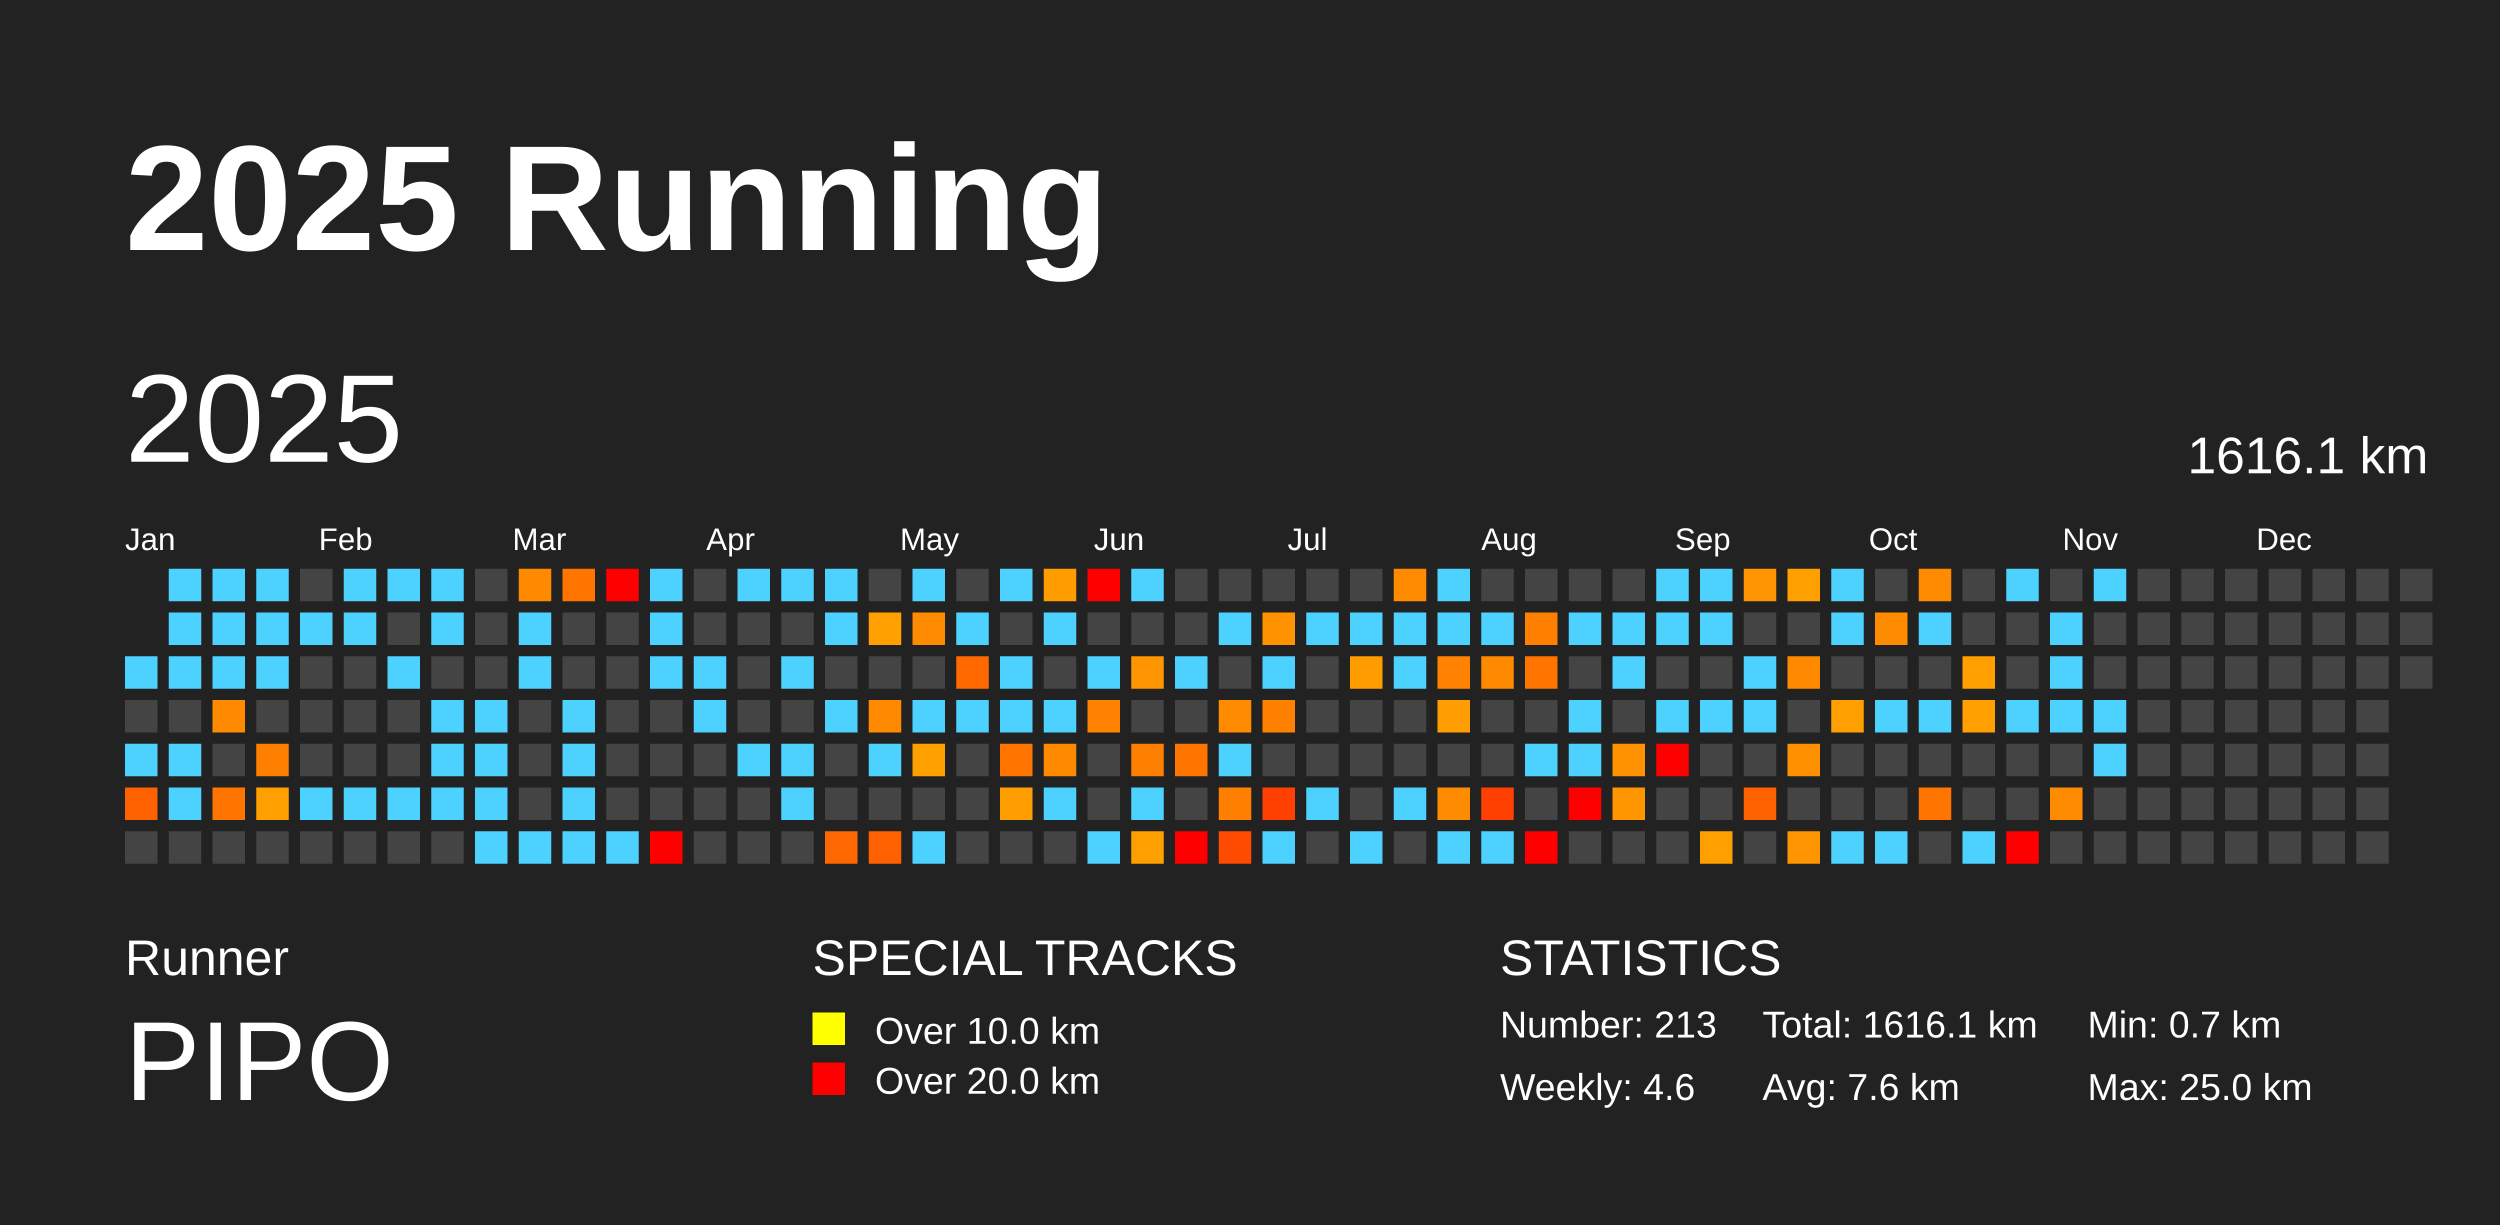
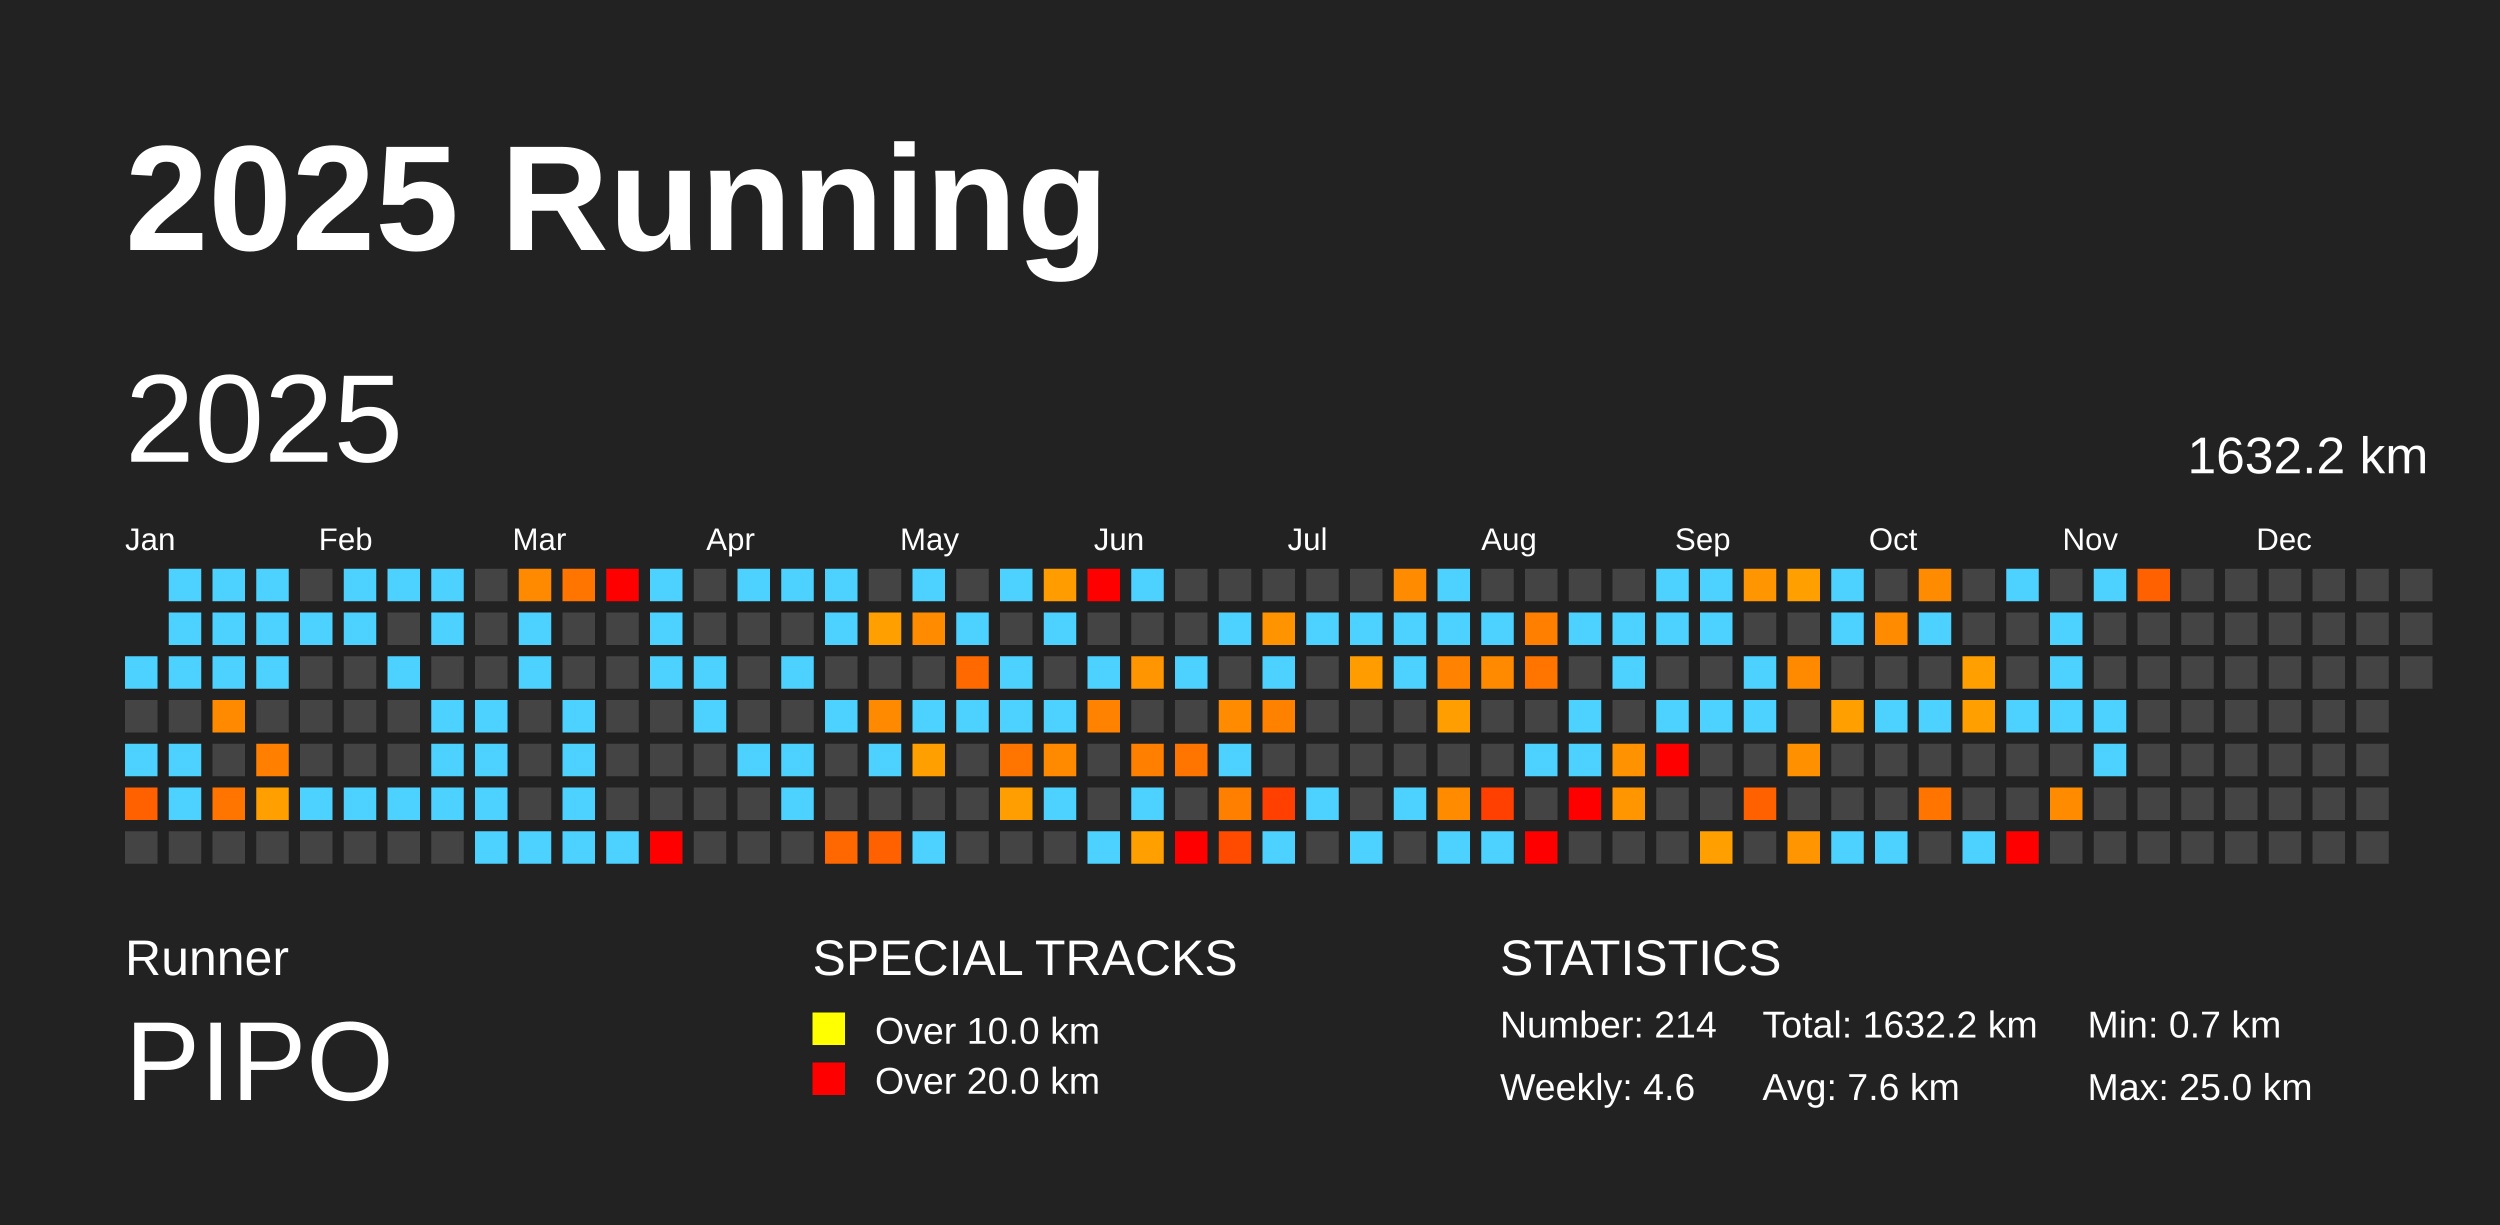
<svg xmlns="http://www.w3.org/2000/svg" baseProfile="full" height="98mm" version="1.1" viewBox="0,0,200,98" width="200mm">
  <defs />
  <rect fill="#222222" height="98" width="200" x="0" y="0" />
  <text fill="#FFFFFF" style="font-size:12px; font-family:Arial; font-weight:bold;" x="10" y="20">2025 Running</text>
  <text fill="#FFFFFF" style="font-size:4px; font-family:Arial" x="10" y="78">Runner</text>
  <text fill="#FFFFFF" style="font-size:9px; font-family:Arial" x="10" y="88">PIPO</text>
  <text fill="#FFFFFF" style="font-size:4px; font-family:Arial" x="65" y="78">SPECIAL TRACKS</text>
  <rect fill="yellow" height="2.6" width="2.6" x="65" y="81" />
  <text fill="#FFFFFF" style="font-size:3px; font-family:Arial" x="70" y="83.5">Over 10.0 km</text>
  <rect fill="red" height="2.6" width="2.6" x="65" y="85" />
  <text fill="#FFFFFF" style="font-size:3px; font-family:Arial" x="70" y="87.5">Over 20.0 km</text>
  <text fill="#FFFFFF" style="font-size:4px; font-family:Arial" x="120" y="78">STATISTICS</text>
-   <text fill="#FFFFFF" style="font-size:3px; font-family:Arial" x="120" y="83">Number: 213</text>
+   <text fill="#FFFFFF" style="font-size:3px; font-family:Arial" x="120" y="83">Number: 214</text>
  <text fill="#FFFFFF" style="font-size:3px; font-family:Arial" x="120" y="88">Weekly: 4.6</text>
-   <text fill="#FFFFFF" style="font-size:3px; font-family:Arial" x="141" y="83">Total: 1616.1 km</text>
+   <text fill="#FFFFFF" style="font-size:3px; font-family:Arial" x="141" y="83">Total: 1632.2 km</text>
  <text fill="#FFFFFF" style="font-size:3px; font-family:Arial" x="141" y="88">Avg: 7.6 km</text>
  <text fill="#FFFFFF" style="font-size:3px; font-family:Arial" x="167" y="83">Min: 0.7 km</text>
  <text fill="#FFFFFF" style="font-size:3px; font-family:Arial" x="167" y="88">Max: 25.0 km</text>
  <text dominant-baseline="hanging" fill="#FFFFFF" style="font-size:10.0px; font-family:Arial;" x="10" y="30">2025</text>
-   <text dominant-baseline="hanging" fill="#FFFFFF" style="font-size:4.125px; font-family:Arial;" x="175" y="35">1616.1 km</text>
+   <text dominant-baseline="hanging" fill="#FFFFFF" style="font-size:4.125px; font-family:Arial;" x="175" y="35">1632.2 km</text>
  <text fill="#FFFFFF" style="font-size:2.5px; font-family:Arial" x="10.0" y="44">Jan</text>
  <text fill="#FFFFFF" style="font-size:2.5px; font-family:Arial" x="25.5" y="44">Feb</text>
  <text fill="#FFFFFF" style="font-size:2.5px; font-family:Arial" x="41.0" y="44">Mar</text>
  <text fill="#FFFFFF" style="font-size:2.5px; font-family:Arial" x="56.5" y="44">Apr</text>
  <text fill="#FFFFFF" style="font-size:2.5px; font-family:Arial" x="72.0" y="44">May</text>
  <text fill="#FFFFFF" style="font-size:2.5px; font-family:Arial" x="87.5" y="44">Jun</text>
  <text fill="#FFFFFF" style="font-size:2.5px; font-family:Arial" x="103.0" y="44">Jul</text>
  <text fill="#FFFFFF" style="font-size:2.5px; font-family:Arial" x="118.5" y="44">Aug</text>
  <text fill="#FFFFFF" style="font-size:2.5px; font-family:Arial" x="134.0" y="44">Sep</text>
  <text fill="#FFFFFF" style="font-size:2.5px; font-family:Arial" x="149.5" y="44">Oct</text>
  <text fill="#FFFFFF" style="font-size:2.5px; font-family:Arial" x="165.0" y="44">Nov</text>
  <text fill="#FFFFFF" style="font-size:2.5px; font-family:Arial" x="180.5" y="44">Dec</text>
  <rect fill="#4dd2ff" height="2.6" width="2.6" x="10.0" y="52.5" />
  <rect fill="#444444" height="2.6" width="2.6" x="10.0" y="56.0" />
  <rect fill="#4dd2ff" height="2.6" width="2.6" x="10.0" y="59.5" />
  <rect fill="#ff6000" height="2.6" width="2.6" x="10.0" y="63.0" />
  <rect fill="#444444" height="2.6" width="2.6" x="10.0" y="66.5" />
  <rect fill="#4dd2ff" height="2.6" width="2.6" x="13.5" y="45.5" />
  <rect fill="#4dd2ff" height="2.6" width="2.6" x="13.5" y="49.0" />
  <rect fill="#4dd2ff" height="2.6" width="2.6" x="13.5" y="52.5" />
  <rect fill="#444444" height="2.6" width="2.6" x="13.5" y="56.0" />
  <rect fill="#4dd2ff" height="2.6" width="2.6" x="13.5" y="59.5" />
  <rect fill="#4dd2ff" height="2.6" width="2.6" x="13.5" y="63.0" />
  <rect fill="#444444" height="2.6" width="2.6" x="13.5" y="66.5" />
  <rect fill="#4dd2ff" height="2.6" width="2.6" x="17.0" y="45.5" />
  <rect fill="#4dd2ff" height="2.6" width="2.6" x="17.0" y="49.0" />
  <rect fill="#4dd2ff" height="2.6" width="2.6" x="17.0" y="52.5" />
  <rect fill="#ff8a00" height="2.6" width="2.6" x="17.0" y="56.0" />
  <rect fill="#444444" height="2.6" width="2.6" x="17.0" y="59.5" />
  <rect fill="#ff7500" height="2.6" width="2.6" x="17.0" y="63.0" />
  <rect fill="#444444" height="2.6" width="2.6" x="17.0" y="66.5" />
  <rect fill="#4dd2ff" height="2.6" width="2.6" x="20.5" y="45.5" />
  <rect fill="#4dd2ff" height="2.6" width="2.6" x="20.5" y="49.0" />
  <rect fill="#4dd2ff" height="2.6" width="2.6" x="20.5" y="52.5" />
  <rect fill="#444444" height="2.6" width="2.6" x="20.5" y="56.0" />
  <rect fill="#ff8000" height="2.6" width="2.6" x="20.5" y="59.5" />
  <rect fill="#ff9f00" height="2.6" width="2.6" x="20.5" y="63.0" />
  <rect fill="#444444" height="2.6" width="2.6" x="20.5" y="66.5" />
  <rect fill="#444444" height="2.6" width="2.6" x="24.0" y="45.5" />
  <rect fill="#4dd2ff" height="2.6" width="2.6" x="24.0" y="49.0" />
  <rect fill="#444444" height="2.6" width="2.6" x="24.0" y="52.5" />
  <rect fill="#444444" height="2.6" width="2.6" x="24.0" y="56.0" />
  <rect fill="#444444" height="2.6" width="2.6" x="24.0" y="59.5" />
  <rect fill="#4dd2ff" height="2.6" width="2.6" x="24.0" y="63.0" />
  <rect fill="#444444" height="2.6" width="2.6" x="24.0" y="66.5" />
  <rect fill="#4dd2ff" height="2.6" width="2.6" x="27.5" y="45.5" />
  <rect fill="#4dd2ff" height="2.6" width="2.6" x="27.5" y="49.0" />
  <rect fill="#444444" height="2.6" width="2.6" x="27.5" y="52.5" />
  <rect fill="#444444" height="2.6" width="2.6" x="27.5" y="56.0" />
  <rect fill="#444444" height="2.6" width="2.6" x="27.5" y="59.5" />
  <rect fill="#4dd2ff" height="2.6" width="2.6" x="27.5" y="63.0" />
  <rect fill="#444444" height="2.6" width="2.6" x="27.5" y="66.5" />
  <rect fill="#4dd2ff" height="2.6" width="2.6" x="31.0" y="45.5" />
  <rect fill="#444444" height="2.6" width="2.6" x="31.0" y="49.0" />
  <rect fill="#4dd2ff" height="2.6" width="2.6" x="31.0" y="52.5" />
  <rect fill="#444444" height="2.6" width="2.6" x="31.0" y="56.0" />
  <rect fill="#444444" height="2.6" width="2.6" x="31.0" y="59.5" />
  <rect fill="#4dd2ff" height="2.6" width="2.6" x="31.0" y="63.0" />
  <rect fill="#444444" height="2.6" width="2.6" x="31.0" y="66.5" />
  <rect fill="#4dd2ff" height="2.6" width="2.6" x="34.5" y="45.5" />
  <rect fill="#4dd2ff" height="2.6" width="2.6" x="34.5" y="49.0" />
  <rect fill="#444444" height="2.6" width="2.6" x="34.5" y="52.5" />
  <rect fill="#4dd2ff" height="2.6" width="2.6" x="34.5" y="56.0" />
  <rect fill="#4dd2ff" height="2.6" width="2.6" x="34.5" y="59.5" />
  <rect fill="#4dd2ff" height="2.6" width="2.6" x="34.5" y="63.0" />
  <rect fill="#444444" height="2.6" width="2.6" x="34.5" y="66.5" />
  <rect fill="#444444" height="2.6" width="2.6" x="38.0" y="45.5" />
  <rect fill="#444444" height="2.6" width="2.6" x="38.0" y="49.0" />
  <rect fill="#444444" height="2.6" width="2.6" x="38.0" y="52.5" />
  <rect fill="#4dd2ff" height="2.6" width="2.6" x="38.0" y="56.0" />
  <rect fill="#4dd2ff" height="2.6" width="2.6" x="38.0" y="59.5" />
  <rect fill="#4dd2ff" height="2.6" width="2.6" x="38.0" y="63.0" />
  <rect fill="#4dd2ff" height="2.6" width="2.6" x="38.0" y="66.5" />
  <rect fill="#ff8a00" height="2.6" width="2.6" x="41.5" y="45.5" />
  <rect fill="#4dd2ff" height="2.6" width="2.6" x="41.5" y="49.0" />
  <rect fill="#4dd2ff" height="2.6" width="2.6" x="41.5" y="52.5" />
  <rect fill="#444444" height="2.6" width="2.6" x="41.5" y="56.0" />
  <rect fill="#444444" height="2.6" width="2.6" x="41.5" y="59.5" />
  <rect fill="#444444" height="2.6" width="2.6" x="41.5" y="63.0" />
  <rect fill="#4dd2ff" height="2.6" width="2.6" x="41.5" y="66.5" />
  <rect fill="#ff7500" height="2.6" width="2.6" x="45.0" y="45.5" />
  <rect fill="#444444" height="2.6" width="2.6" x="45.0" y="49.0" />
  <rect fill="#444444" height="2.6" width="2.6" x="45.0" y="52.5" />
  <rect fill="#4dd2ff" height="2.6" width="2.6" x="45.0" y="56.0" />
  <rect fill="#4dd2ff" height="2.6" width="2.6" x="45.0" y="59.5" />
  <rect fill="#4dd2ff" height="2.6" width="2.6" x="45.0" y="63.0" />
  <rect fill="#4dd2ff" height="2.6" width="2.6" x="45.0" y="66.5" />
  <rect fill="red" height="2.6" width="2.6" x="48.5" y="45.5" />
  <rect fill="#444444" height="2.6" width="2.6" x="48.5" y="49.0" />
  <rect fill="#444444" height="2.6" width="2.6" x="48.5" y="52.5" />
  <rect fill="#444444" height="2.6" width="2.6" x="48.5" y="56.0" />
  <rect fill="#444444" height="2.6" width="2.6" x="48.5" y="59.5" />
  <rect fill="#444444" height="2.6" width="2.6" x="48.5" y="63.0" />
  <rect fill="#4dd2ff" height="2.6" width="2.6" x="48.5" y="66.5" />
  <rect fill="#4dd2ff" height="2.6" width="2.6" x="52.0" y="45.5" />
  <rect fill="#4dd2ff" height="2.6" width="2.6" x="52.0" y="49.0" />
  <rect fill="#4dd2ff" height="2.6" width="2.6" x="52.0" y="52.5" />
  <rect fill="#444444" height="2.6" width="2.6" x="52.0" y="56.0" />
  <rect fill="#444444" height="2.6" width="2.6" x="52.0" y="59.5" />
  <rect fill="#444444" height="2.6" width="2.6" x="52.0" y="63.0" />
  <rect fill="red" height="2.6" width="2.6" x="52.0" y="66.5" />
  <rect fill="#444444" height="2.6" width="2.6" x="55.5" y="45.5" />
  <rect fill="#444444" height="2.6" width="2.6" x="55.5" y="49.0" />
  <rect fill="#4dd2ff" height="2.6" width="2.6" x="55.5" y="52.5" />
  <rect fill="#4dd2ff" height="2.6" width="2.6" x="55.5" y="56.0" />
  <rect fill="#444444" height="2.6" width="2.6" x="55.5" y="59.5" />
  <rect fill="#444444" height="2.6" width="2.6" x="55.5" y="63.0" />
  <rect fill="#444444" height="2.6" width="2.6" x="55.5" y="66.5" />
  <rect fill="#4dd2ff" height="2.6" width="2.6" x="59.0" y="45.5" />
  <rect fill="#444444" height="2.6" width="2.6" x="59.0" y="49.0" />
  <rect fill="#444444" height="2.6" width="2.6" x="59.0" y="52.5" />
  <rect fill="#444444" height="2.6" width="2.6" x="59.0" y="56.0" />
  <rect fill="#4dd2ff" height="2.6" width="2.6" x="59.0" y="59.5" />
  <rect fill="#444444" height="2.6" width="2.6" x="59.0" y="63.0" />
  <rect fill="#444444" height="2.6" width="2.6" x="59.0" y="66.5" />
  <rect fill="#4dd2ff" height="2.6" width="2.6" x="62.5" y="45.5" />
  <rect fill="#444444" height="2.6" width="2.6" x="62.5" y="49.0" />
  <rect fill="#4dd2ff" height="2.6" width="2.6" x="62.5" y="52.5" />
  <rect fill="#444444" height="2.6" width="2.6" x="62.5" y="56.0" />
  <rect fill="#4dd2ff" height="2.6" width="2.6" x="62.5" y="59.5" />
  <rect fill="#4dd2ff" height="2.6" width="2.6" x="62.5" y="63.0" />
  <rect fill="#444444" height="2.6" width="2.6" x="62.5" y="66.5" />
  <rect fill="#4dd2ff" height="2.6" width="2.6" x="66.0" y="45.5" />
  <rect fill="#4dd2ff" height="2.6" width="2.6" x="66.0" y="49.0" />
  <rect fill="#444444" height="2.6" width="2.6" x="66.0" y="52.5" />
  <rect fill="#4dd2ff" height="2.6" width="2.6" x="66.0" y="56.0" />
  <rect fill="#444444" height="2.6" width="2.6" x="66.0" y="59.5" />
  <rect fill="#444444" height="2.6" width="2.6" x="66.0" y="63.0" />
  <rect fill="#ff6800" height="2.6" width="2.6" x="66.0" y="66.5" />
  <rect fill="#444444" height="2.6" width="2.6" x="69.5" y="45.5" />
  <rect fill="#ffa000" height="2.6" width="2.6" x="69.5" y="49.0" />
  <rect fill="#444444" height="2.6" width="2.6" x="69.5" y="52.5" />
  <rect fill="#ff8a00" height="2.6" width="2.6" x="69.5" y="56.0" />
  <rect fill="#4dd2ff" height="2.6" width="2.6" x="69.5" y="59.5" />
  <rect fill="#444444" height="2.6" width="2.6" x="69.5" y="63.0" />
  <rect fill="#ff6000" height="2.6" width="2.6" x="69.5" y="66.5" />
  <rect fill="#4dd2ff" height="2.6" width="2.6" x="73.0" y="45.5" />
  <rect fill="#ff8b00" height="2.6" width="2.6" x="73.0" y="49.0" />
  <rect fill="#444444" height="2.6" width="2.6" x="73.0" y="52.5" />
  <rect fill="#4dd2ff" height="2.6" width="2.6" x="73.0" y="56.0" />
  <rect fill="#ffa000" height="2.6" width="2.6" x="73.0" y="59.5" />
  <rect fill="#444444" height="2.6" width="2.6" x="73.0" y="63.0" />
  <rect fill="#4dd2ff" height="2.6" width="2.6" x="73.0" y="66.5" />
  <rect fill="#444444" height="2.6" width="2.6" x="76.5" y="45.5" />
  <rect fill="#4dd2ff" height="2.6" width="2.6" x="76.5" y="49.0" />
  <rect fill="#ff6900" height="2.6" width="2.6" x="76.5" y="52.5" />
  <rect fill="#4dd2ff" height="2.6" width="2.6" x="76.5" y="56.0" />
  <rect fill="#444444" height="2.6" width="2.6" x="76.5" y="59.5" />
  <rect fill="#444444" height="2.6" width="2.6" x="76.5" y="63.0" />
  <rect fill="#444444" height="2.6" width="2.6" x="76.5" y="66.5" />
  <rect fill="#4dd2ff" height="2.6" width="2.6" x="80.0" y="45.5" />
  <rect fill="#444444" height="2.6" width="2.6" x="80.0" y="49.0" />
  <rect fill="#4dd2ff" height="2.6" width="2.6" x="80.0" y="52.5" />
  <rect fill="#4dd2ff" height="2.6" width="2.6" x="80.0" y="56.0" />
  <rect fill="#ff7500" height="2.6" width="2.6" x="80.0" y="59.5" />
  <rect fill="#ff9e00" height="2.6" width="2.6" x="80.0" y="63.0" />
  <rect fill="#444444" height="2.6" width="2.6" x="80.0" y="66.5" />
  <rect fill="#ff9d00" height="2.6" width="2.6" x="83.5" y="45.5" />
  <rect fill="#4dd2ff" height="2.6" width="2.6" x="83.5" y="49.0" />
  <rect fill="#444444" height="2.6" width="2.6" x="83.5" y="52.5" />
  <rect fill="#4dd2ff" height="2.6" width="2.6" x="83.5" y="56.0" />
  <rect fill="#ff8a00" height="2.6" width="2.6" x="83.5" y="59.5" />
  <rect fill="#4dd2ff" height="2.6" width="2.6" x="83.5" y="63.0" />
  <rect fill="#444444" height="2.6" width="2.6" x="83.5" y="66.5" />
  <rect fill="red" height="2.6" width="2.6" x="87.0" y="45.5" />
  <rect fill="#444444" height="2.6" width="2.6" x="87.0" y="49.0" />
  <rect fill="#4dd2ff" height="2.6" width="2.6" x="87.0" y="52.5" />
  <rect fill="#ff8200" height="2.6" width="2.6" x="87.0" y="56.0" />
  <rect fill="#444444" height="2.6" width="2.6" x="87.0" y="59.5" />
  <rect fill="#444444" height="2.6" width="2.6" x="87.0" y="63.0" />
  <rect fill="#4dd2ff" height="2.6" width="2.6" x="87.0" y="66.5" />
  <rect fill="#4dd2ff" height="2.6" width="2.6" x="90.5" y="45.5" />
  <rect fill="#444444" height="2.6" width="2.6" x="90.5" y="49.0" />
  <rect fill="#ff9500" height="2.6" width="2.6" x="90.5" y="52.5" />
  <rect fill="#444444" height="2.6" width="2.6" x="90.5" y="56.0" />
  <rect fill="#ff8000" height="2.6" width="2.6" x="90.5" y="59.5" />
  <rect fill="#4dd2ff" height="2.6" width="2.6" x="90.5" y="63.0" />
  <rect fill="#ffa000" height="2.6" width="2.6" x="90.5" y="66.5" />
  <rect fill="#444444" height="2.6" width="2.6" x="94.0" y="45.5" />
  <rect fill="#444444" height="2.6" width="2.6" x="94.0" y="49.0" />
  <rect fill="#4dd2ff" height="2.6" width="2.6" x="94.0" y="52.5" />
  <rect fill="#444444" height="2.6" width="2.6" x="94.0" y="56.0" />
  <rect fill="#ff7500" height="2.6" width="2.6" x="94.0" y="59.5" />
  <rect fill="#444444" height="2.6" width="2.6" x="94.0" y="63.0" />
  <rect fill="red" height="2.6" width="2.6" x="94.0" y="66.5" />
  <rect fill="#444444" height="2.6" width="2.6" x="97.5" y="45.5" />
  <rect fill="#4dd2ff" height="2.6" width="2.6" x="97.5" y="49.0" />
  <rect fill="#444444" height="2.6" width="2.6" x="97.5" y="52.5" />
  <rect fill="#ff8c00" height="2.6" width="2.6" x="97.5" y="56.0" />
  <rect fill="#4dd2ff" height="2.6" width="2.6" x="97.5" y="59.5" />
  <rect fill="#ff8000" height="2.6" width="2.6" x="97.5" y="63.0" />
  <rect fill="#ff4b00" height="2.6" width="2.6" x="97.5" y="66.5" />
  <rect fill="#444444" height="2.6" width="2.6" x="101.0" y="45.5" />
  <rect fill="#ff9400" height="2.6" width="2.6" x="101.0" y="49.0" />
  <rect fill="#4dd2ff" height="2.6" width="2.6" x="101.0" y="52.5" />
  <rect fill="#ff8100" height="2.6" width="2.6" x="101.0" y="56.0" />
  <rect fill="#444444" height="2.6" width="2.6" x="101.0" y="59.5" />
  <rect fill="#ff4000" height="2.6" width="2.6" x="101.0" y="63.0" />
  <rect fill="#4dd2ff" height="2.6" width="2.6" x="101.0" y="66.5" />
  <rect fill="#444444" height="2.6" width="2.6" x="104.5" y="45.5" />
  <rect fill="#4dd2ff" height="2.6" width="2.6" x="104.5" y="49.0" />
  <rect fill="#444444" height="2.6" width="2.6" x="104.5" y="52.5" />
  <rect fill="#444444" height="2.6" width="2.6" x="104.5" y="56.0" />
  <rect fill="#444444" height="2.6" width="2.6" x="104.5" y="59.5" />
  <rect fill="#4dd2ff" height="2.6" width="2.6" x="104.5" y="63.0" />
  <rect fill="#444444" height="2.6" width="2.6" x="104.5" y="66.5" />
  <rect fill="#444444" height="2.6" width="2.6" x="108.0" y="45.5" />
  <rect fill="#4dd2ff" height="2.6" width="2.6" x="108.0" y="49.0" />
  <rect fill="#ff9c00" height="2.6" width="2.6" x="108.0" y="52.5" />
  <rect fill="#444444" height="2.6" width="2.6" x="108.0" y="56.0" />
  <rect fill="#444444" height="2.6" width="2.6" x="108.0" y="59.5" />
  <rect fill="#444444" height="2.6" width="2.6" x="108.0" y="63.0" />
  <rect fill="#4dd2ff" height="2.6" width="2.6" x="108.0" y="66.5" />
  <rect fill="#ff8b00" height="2.6" width="2.6" x="111.5" y="45.5" />
  <rect fill="#4dd2ff" height="2.6" width="2.6" x="111.5" y="49.0" />
  <rect fill="#4dd2ff" height="2.6" width="2.6" x="111.5" y="52.5" />
  <rect fill="#444444" height="2.6" width="2.6" x="111.5" y="56.0" />
  <rect fill="#444444" height="2.6" width="2.6" x="111.5" y="59.5" />
  <rect fill="#4dd2ff" height="2.6" width="2.6" x="111.5" y="63.0" />
  <rect fill="#444444" height="2.6" width="2.6" x="111.5" y="66.5" />
  <rect fill="#4dd2ff" height="2.6" width="2.6" x="115.0" y="45.5" />
  <rect fill="#4dd2ff" height="2.6" width="2.6" x="115.0" y="49.0" />
  <rect fill="#ff8300" height="2.6" width="2.6" x="115.0" y="52.5" />
  <rect fill="#ff9e00" height="2.6" width="2.6" x="115.0" y="56.0" />
  <rect fill="#444444" height="2.6" width="2.6" x="115.0" y="59.5" />
  <rect fill="#ff8b00" height="2.6" width="2.6" x="115.0" y="63.0" />
  <rect fill="#4dd2ff" height="2.6" width="2.6" x="115.0" y="66.5" />
  <rect fill="#444444" height="2.6" width="2.6" x="118.5" y="45.5" />
  <rect fill="#4dd2ff" height="2.6" width="2.6" x="118.5" y="49.0" />
  <rect fill="#ff8a00" height="2.6" width="2.6" x="118.5" y="52.5" />
  <rect fill="#444444" height="2.6" width="2.6" x="118.5" y="56.0" />
  <rect fill="#444444" height="2.6" width="2.6" x="118.5" y="59.5" />
  <rect fill="#ff4000" height="2.6" width="2.6" x="118.5" y="63.0" />
  <rect fill="#4dd2ff" height="2.6" width="2.6" x="118.5" y="66.5" />
  <rect fill="#444444" height="2.6" width="2.6" x="122.0" y="45.5" />
  <rect fill="#ff8000" height="2.6" width="2.6" x="122.0" y="49.0" />
  <rect fill="#ff7500" height="2.6" width="2.6" x="122.0" y="52.5" />
  <rect fill="#444444" height="2.6" width="2.6" x="122.0" y="56.0" />
  <rect fill="#4dd2ff" height="2.6" width="2.6" x="122.0" y="59.5" />
  <rect fill="#444444" height="2.6" width="2.6" x="122.0" y="63.0" />
  <rect fill="red" height="2.6" width="2.6" x="122.0" y="66.5" />
  <rect fill="#444444" height="2.6" width="2.6" x="125.5" y="45.5" />
  <rect fill="#4dd2ff" height="2.6" width="2.6" x="125.5" y="49.0" />
  <rect fill="#444444" height="2.6" width="2.6" x="125.5" y="52.5" />
  <rect fill="#4dd2ff" height="2.6" width="2.6" x="125.5" y="56.0" />
  <rect fill="#4dd2ff" height="2.6" width="2.6" x="125.5" y="59.5" />
  <rect fill="red" height="2.6" width="2.6" x="125.5" y="63.0" />
  <rect fill="#444444" height="2.6" width="2.6" x="125.5" y="66.5" />
  <rect fill="#444444" height="2.6" width="2.6" x="129.0" y="45.5" />
  <rect fill="#4dd2ff" height="2.6" width="2.6" x="129.0" y="49.0" />
  <rect fill="#4dd2ff" height="2.6" width="2.6" x="129.0" y="52.5" />
  <rect fill="#444444" height="2.6" width="2.6" x="129.0" y="56.0" />
  <rect fill="#ff9200" height="2.6" width="2.6" x="129.0" y="59.5" />
  <rect fill="#ff9600" height="2.6" width="2.6" x="129.0" y="63.0" />
  <rect fill="#444444" height="2.6" width="2.6" x="129.0" y="66.5" />
  <rect fill="#4dd2ff" height="2.6" width="2.6" x="132.5" y="45.5" />
  <rect fill="#4dd2ff" height="2.6" width="2.6" x="132.5" y="49.0" />
  <rect fill="#444444" height="2.6" width="2.6" x="132.5" y="52.5" />
  <rect fill="#4dd2ff" height="2.6" width="2.6" x="132.5" y="56.0" />
  <rect fill="red" height="2.6" width="2.6" x="132.5" y="59.5" />
  <rect fill="#444444" height="2.6" width="2.6" x="132.5" y="63.0" />
  <rect fill="#444444" height="2.6" width="2.6" x="132.5" y="66.5" />
  <rect fill="#4dd2ff" height="2.6" width="2.6" x="136.0" y="45.5" />
  <rect fill="#4dd2ff" height="2.6" width="2.6" x="136.0" y="49.0" />
  <rect fill="#444444" height="2.6" width="2.6" x="136.0" y="52.5" />
  <rect fill="#4dd2ff" height="2.6" width="2.6" x="136.0" y="56.0" />
  <rect fill="#444444" height="2.6" width="2.6" x="136.0" y="59.5" />
  <rect fill="#444444" height="2.6" width="2.6" x="136.0" y="63.0" />
  <rect fill="#ffa000" height="2.6" width="2.6" x="136.0" y="66.5" />
  <rect fill="#ff9500" height="2.6" width="2.6" x="139.5" y="45.5" />
  <rect fill="#444444" height="2.6" width="2.6" x="139.5" y="49.0" />
  <rect fill="#4dd2ff" height="2.6" width="2.6" x="139.5" y="52.5" />
  <rect fill="#4dd2ff" height="2.6" width="2.6" x="139.5" y="56.0" />
  <rect fill="#444444" height="2.6" width="2.6" x="139.5" y="59.5" />
  <rect fill="#ff6000" height="2.6" width="2.6" x="139.5" y="63.0" />
  <rect fill="#444444" height="2.6" width="2.6" x="139.5" y="66.5" />
  <rect fill="#ffa000" height="2.6" width="2.6" x="143.0" y="45.5" />
  <rect fill="#444444" height="2.6" width="2.6" x="143.0" y="49.0" />
  <rect fill="#ff8a00" height="2.6" width="2.6" x="143.0" y="52.5" />
  <rect fill="#444444" height="2.6" width="2.6" x="143.0" y="56.0" />
  <rect fill="#ff9100" height="2.6" width="2.6" x="143.0" y="59.5" />
  <rect fill="#444444" height="2.6" width="2.6" x="143.0" y="63.0" />
  <rect fill="#ff9500" height="2.6" width="2.6" x="143.0" y="66.5" />
  <rect fill="#4dd2ff" height="2.6" width="2.6" x="146.5" y="45.5" />
  <rect fill="#4dd2ff" height="2.6" width="2.6" x="146.5" y="49.0" />
  <rect fill="#444444" height="2.6" width="2.6" x="146.5" y="52.5" />
  <rect fill="#ffa000" height="2.6" width="2.6" x="146.5" y="56.0" />
  <rect fill="#444444" height="2.6" width="2.6" x="146.5" y="59.5" />
  <rect fill="#444444" height="2.6" width="2.6" x="146.5" y="63.0" />
  <rect fill="#4dd2ff" height="2.6" width="2.6" x="146.5" y="66.5" />
  <rect fill="#444444" height="2.6" width="2.6" x="150.0" y="45.5" />
  <rect fill="#ff8b00" height="2.6" width="2.6" x="150.0" y="49.0" />
  <rect fill="#444444" height="2.6" width="2.6" x="150.0" y="52.5" />
  <rect fill="#4dd2ff" height="2.6" width="2.6" x="150.0" y="56.0" />
  <rect fill="#444444" height="2.6" width="2.6" x="150.0" y="59.5" />
  <rect fill="#444444" height="2.6" width="2.6" x="150.0" y="63.0" />
  <rect fill="#4dd2ff" height="2.6" width="2.6" x="150.0" y="66.5" />
  <rect fill="#ff8b00" height="2.6" width="2.6" x="153.5" y="45.5" />
  <rect fill="#4dd2ff" height="2.6" width="2.6" x="153.5" y="49.0" />
  <rect fill="#444444" height="2.6" width="2.6" x="153.5" y="52.5" />
  <rect fill="#4dd2ff" height="2.6" width="2.6" x="153.5" y="56.0" />
  <rect fill="#444444" height="2.6" width="2.6" x="153.5" y="59.5" />
  <rect fill="#ff7500" height="2.6" width="2.6" x="153.5" y="63.0" />
  <rect fill="#444444" height="2.6" width="2.6" x="153.5" y="66.5" />
  <rect fill="#444444" height="2.6" width="2.6" x="157.0" y="45.5" />
  <rect fill="#444444" height="2.6" width="2.6" x="157.0" y="49.0" />
  <rect fill="#ffa000" height="2.6" width="2.6" x="157.0" y="52.5" />
  <rect fill="#ffa000" height="2.6" width="2.6" x="157.0" y="56.0" />
  <rect fill="#444444" height="2.6" width="2.6" x="157.0" y="59.5" />
  <rect fill="#444444" height="2.6" width="2.6" x="157.0" y="63.0" />
  <rect fill="#4dd2ff" height="2.6" width="2.6" x="157.0" y="66.5" />
  <rect fill="#4dd2ff" height="2.6" width="2.6" x="160.5" y="45.5" />
  <rect fill="#444444" height="2.6" width="2.6" x="160.5" y="49.0" />
  <rect fill="#444444" height="2.6" width="2.6" x="160.5" y="52.5" />
  <rect fill="#4dd2ff" height="2.6" width="2.6" x="160.5" y="56.0" />
  <rect fill="#444444" height="2.6" width="2.6" x="160.5" y="59.5" />
  <rect fill="#444444" height="2.6" width="2.6" x="160.5" y="63.0" />
  <rect fill="red" height="2.6" width="2.6" x="160.5" y="66.5" />
  <rect fill="#444444" height="2.6" width="2.6" x="164.0" y="45.5" />
  <rect fill="#4dd2ff" height="2.6" width="2.6" x="164.0" y="49.0" />
  <rect fill="#4dd2ff" height="2.6" width="2.6" x="164.0" y="52.5" />
  <rect fill="#4dd2ff" height="2.6" width="2.6" x="164.0" y="56.0" />
  <rect fill="#444444" height="2.6" width="2.6" x="164.0" y="59.5" />
  <rect fill="#ff8b00" height="2.6" width="2.6" x="164.0" y="63.0" />
  <rect fill="#444444" height="2.6" width="2.6" x="164.0" y="66.5" />
  <rect fill="#4dd2ff" height="2.6" width="2.6" x="167.5" y="45.5" />
  <rect fill="#444444" height="2.6" width="2.6" x="167.5" y="49.0" />
  <rect fill="#444444" height="2.6" width="2.6" x="167.5" y="52.5" />
  <rect fill="#4dd2ff" height="2.6" width="2.6" x="167.5" y="56.0" />
  <rect fill="#4dd2ff" height="2.6" width="2.6" x="167.5" y="59.5" />
  <rect fill="#444444" height="2.6" width="2.6" x="167.5" y="63.0" />
  <rect fill="#444444" height="2.6" width="2.6" x="167.5" y="66.5" />
-   <rect fill="#444444" height="2.6" width="2.6" x="171.0" y="45.5" />
+   <rect fill="#ff6000" height="2.6" width="2.6" x="171.0" y="45.5" />
  <rect fill="#444444" height="2.6" width="2.6" x="171.0" y="49.0" />
  <rect fill="#444444" height="2.6" width="2.6" x="171.0" y="52.5" />
  <rect fill="#444444" height="2.6" width="2.6" x="171.0" y="56.0" />
  <rect fill="#444444" height="2.6" width="2.6" x="171.0" y="59.5" />
  <rect fill="#444444" height="2.6" width="2.6" x="171.0" y="63.0" />
  <rect fill="#444444" height="2.6" width="2.6" x="171.0" y="66.5" />
  <rect fill="#444444" height="2.6" width="2.6" x="174.5" y="45.5" />
  <rect fill="#444444" height="2.6" width="2.6" x="174.5" y="49.0" />
  <rect fill="#444444" height="2.6" width="2.6" x="174.5" y="52.5" />
  <rect fill="#444444" height="2.6" width="2.6" x="174.5" y="56.0" />
  <rect fill="#444444" height="2.6" width="2.6" x="174.5" y="59.5" />
  <rect fill="#444444" height="2.6" width="2.6" x="174.5" y="63.0" />
  <rect fill="#444444" height="2.6" width="2.6" x="174.5" y="66.5" />
  <rect fill="#444444" height="2.6" width="2.6" x="178.0" y="45.5" />
  <rect fill="#444444" height="2.6" width="2.6" x="178.0" y="49.0" />
  <rect fill="#444444" height="2.6" width="2.6" x="178.0" y="52.5" />
  <rect fill="#444444" height="2.6" width="2.6" x="178.0" y="56.0" />
  <rect fill="#444444" height="2.6" width="2.6" x="178.0" y="59.5" />
  <rect fill="#444444" height="2.6" width="2.6" x="178.0" y="63.0" />
  <rect fill="#444444" height="2.6" width="2.6" x="178.0" y="66.5" />
  <rect fill="#444444" height="2.6" width="2.6" x="181.5" y="45.5" />
  <rect fill="#444444" height="2.6" width="2.6" x="181.5" y="49.0" />
  <rect fill="#444444" height="2.6" width="2.6" x="181.5" y="52.5" />
  <rect fill="#444444" height="2.6" width="2.6" x="181.5" y="56.0" />
  <rect fill="#444444" height="2.6" width="2.6" x="181.5" y="59.5" />
  <rect fill="#444444" height="2.6" width="2.6" x="181.5" y="63.0" />
  <rect fill="#444444" height="2.6" width="2.6" x="181.5" y="66.5" />
  <rect fill="#444444" height="2.6" width="2.6" x="185.0" y="45.5" />
  <rect fill="#444444" height="2.6" width="2.6" x="185.0" y="49.0" />
  <rect fill="#444444" height="2.6" width="2.6" x="185.0" y="52.5" />
  <rect fill="#444444" height="2.6" width="2.6" x="185.0" y="56.0" />
  <rect fill="#444444" height="2.6" width="2.6" x="185.0" y="59.5" />
  <rect fill="#444444" height="2.6" width="2.6" x="185.0" y="63.0" />
  <rect fill="#444444" height="2.6" width="2.6" x="185.0" y="66.5" />
  <rect fill="#444444" height="2.6" width="2.6" x="188.5" y="45.5" />
  <rect fill="#444444" height="2.6" width="2.6" x="188.5" y="49.0" />
  <rect fill="#444444" height="2.6" width="2.6" x="188.5" y="52.5" />
  <rect fill="#444444" height="2.6" width="2.6" x="188.5" y="56.0" />
  <rect fill="#444444" height="2.6" width="2.6" x="188.5" y="59.5" />
  <rect fill="#444444" height="2.6" width="2.6" x="188.5" y="63.0" />
  <rect fill="#444444" height="2.6" width="2.6" x="188.5" y="66.5" />
  <rect fill="#444444" height="2.6" width="2.6" x="192.0" y="45.5" />
  <rect fill="#444444" height="2.6" width="2.6" x="192.0" y="49.0" />
  <rect fill="#444444" height="2.6" width="2.6" x="192.0" y="52.5" />
</svg>
